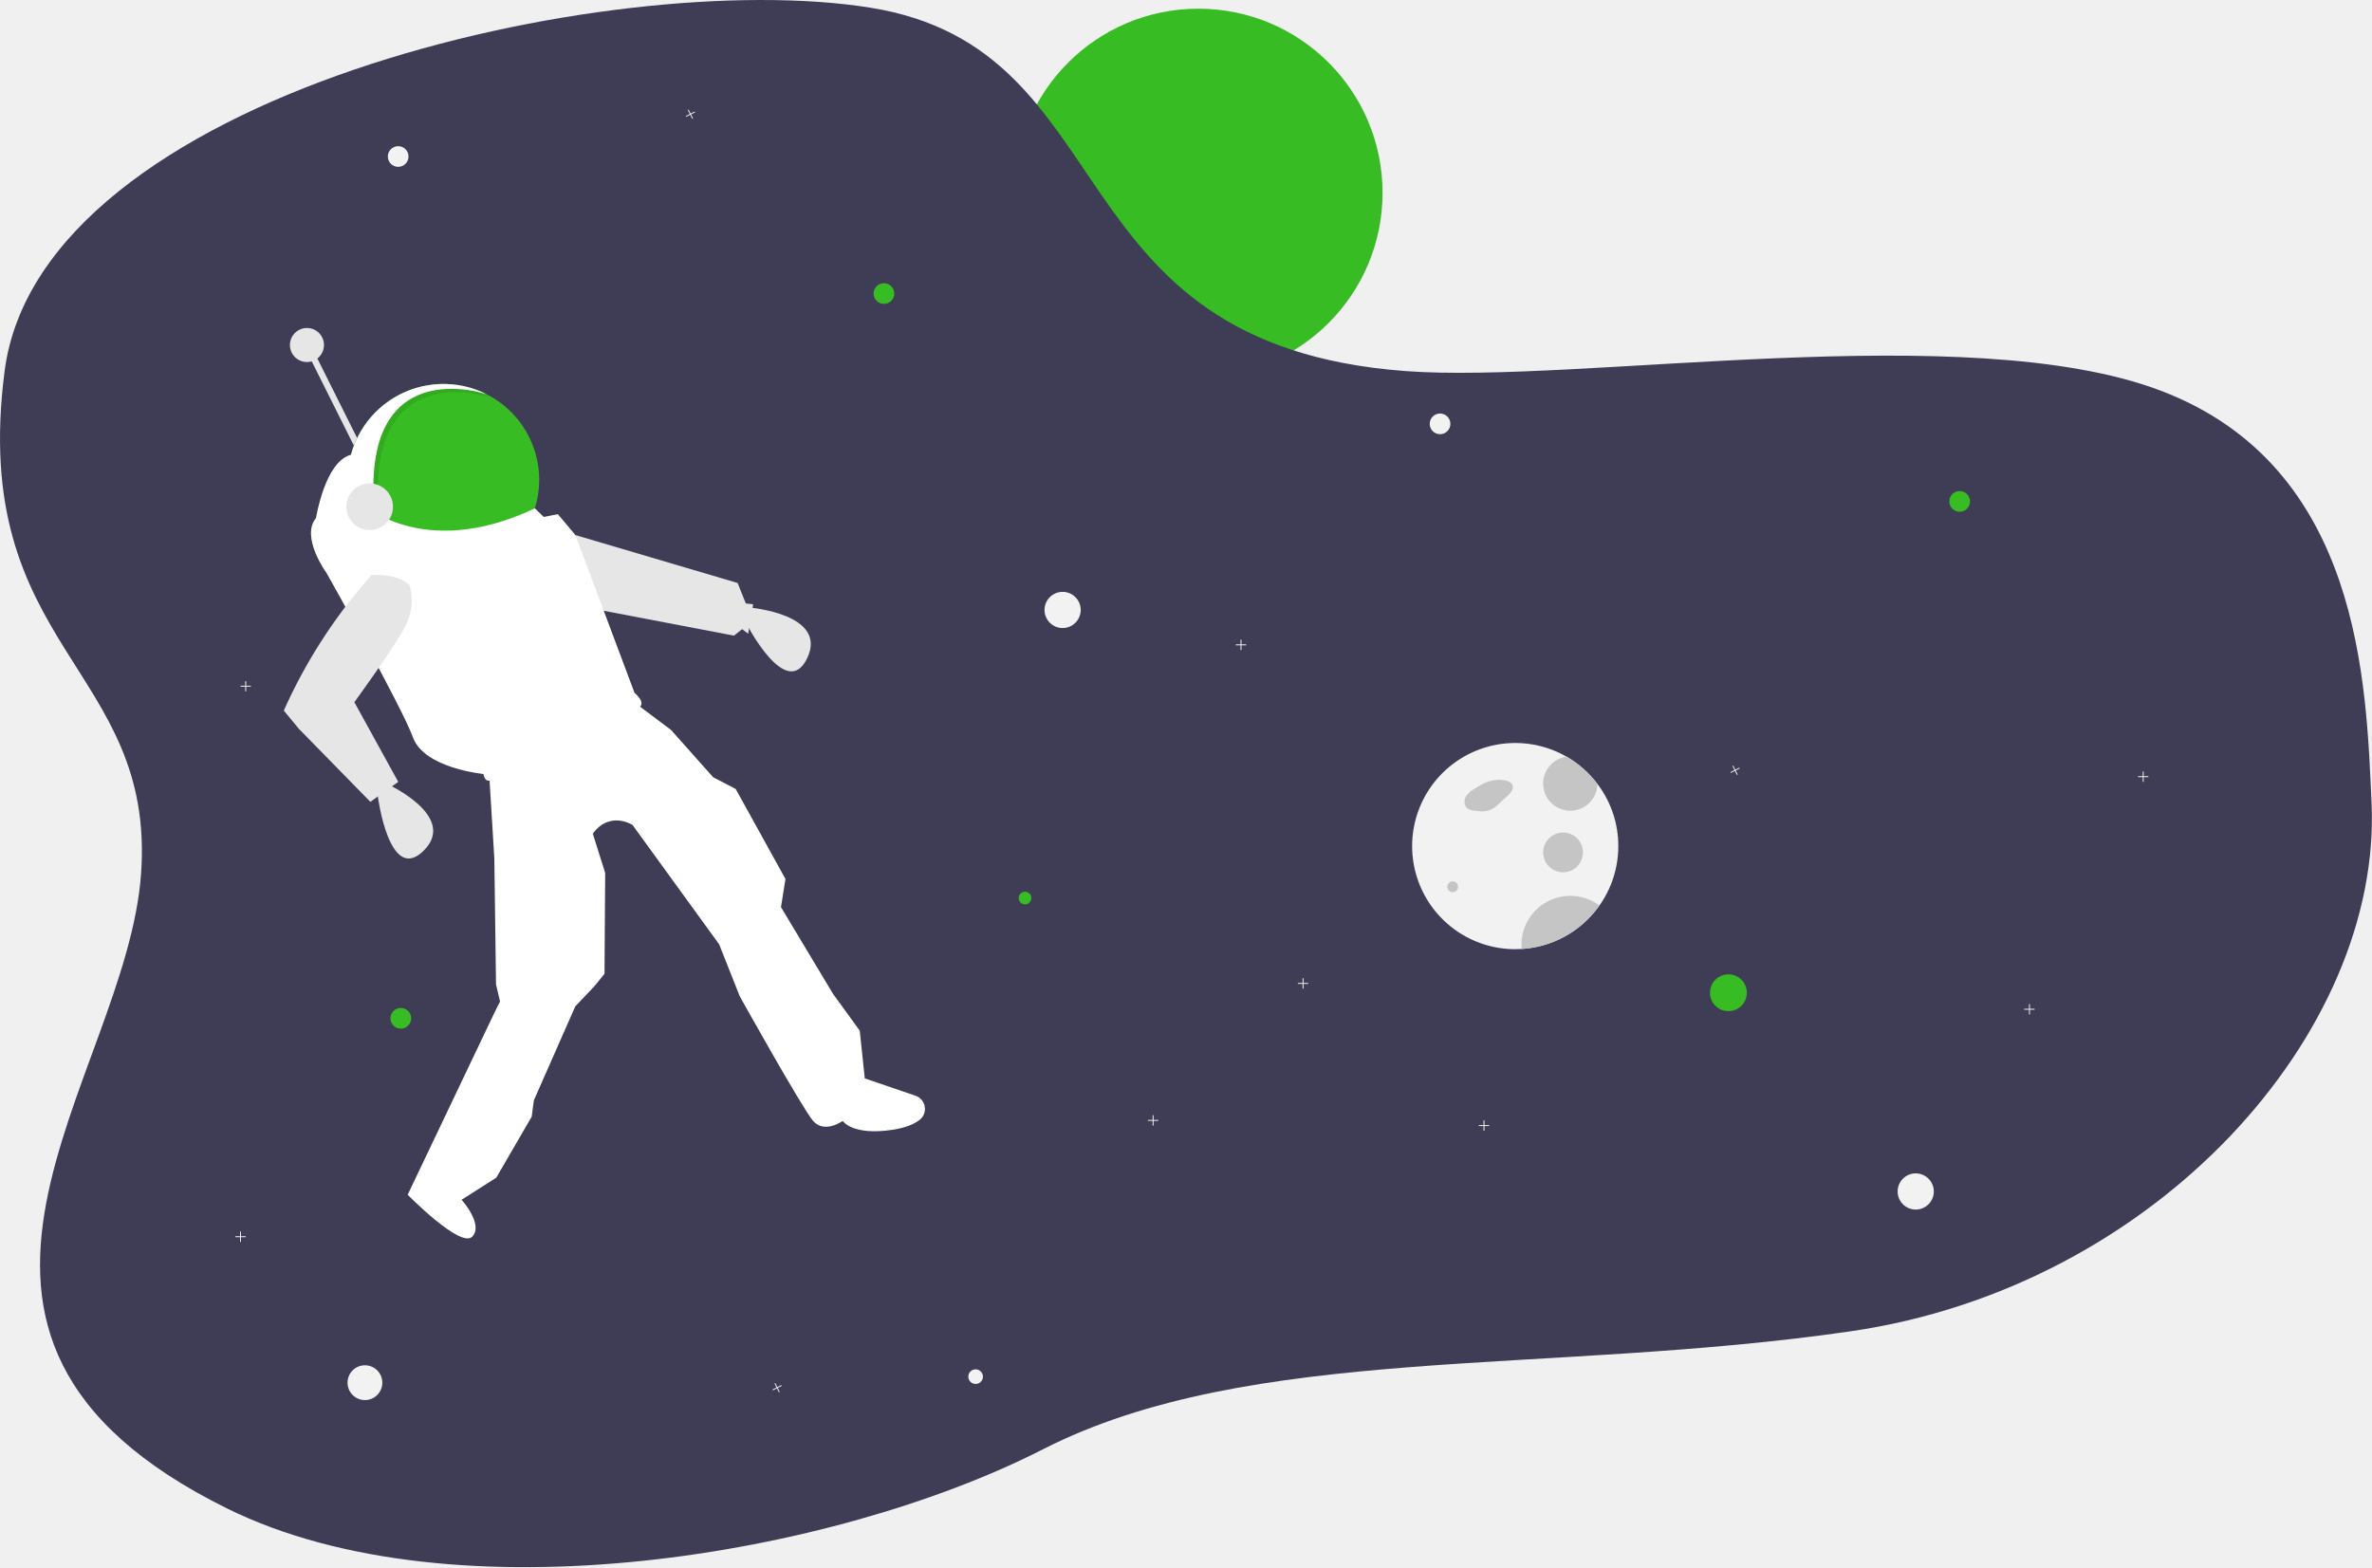
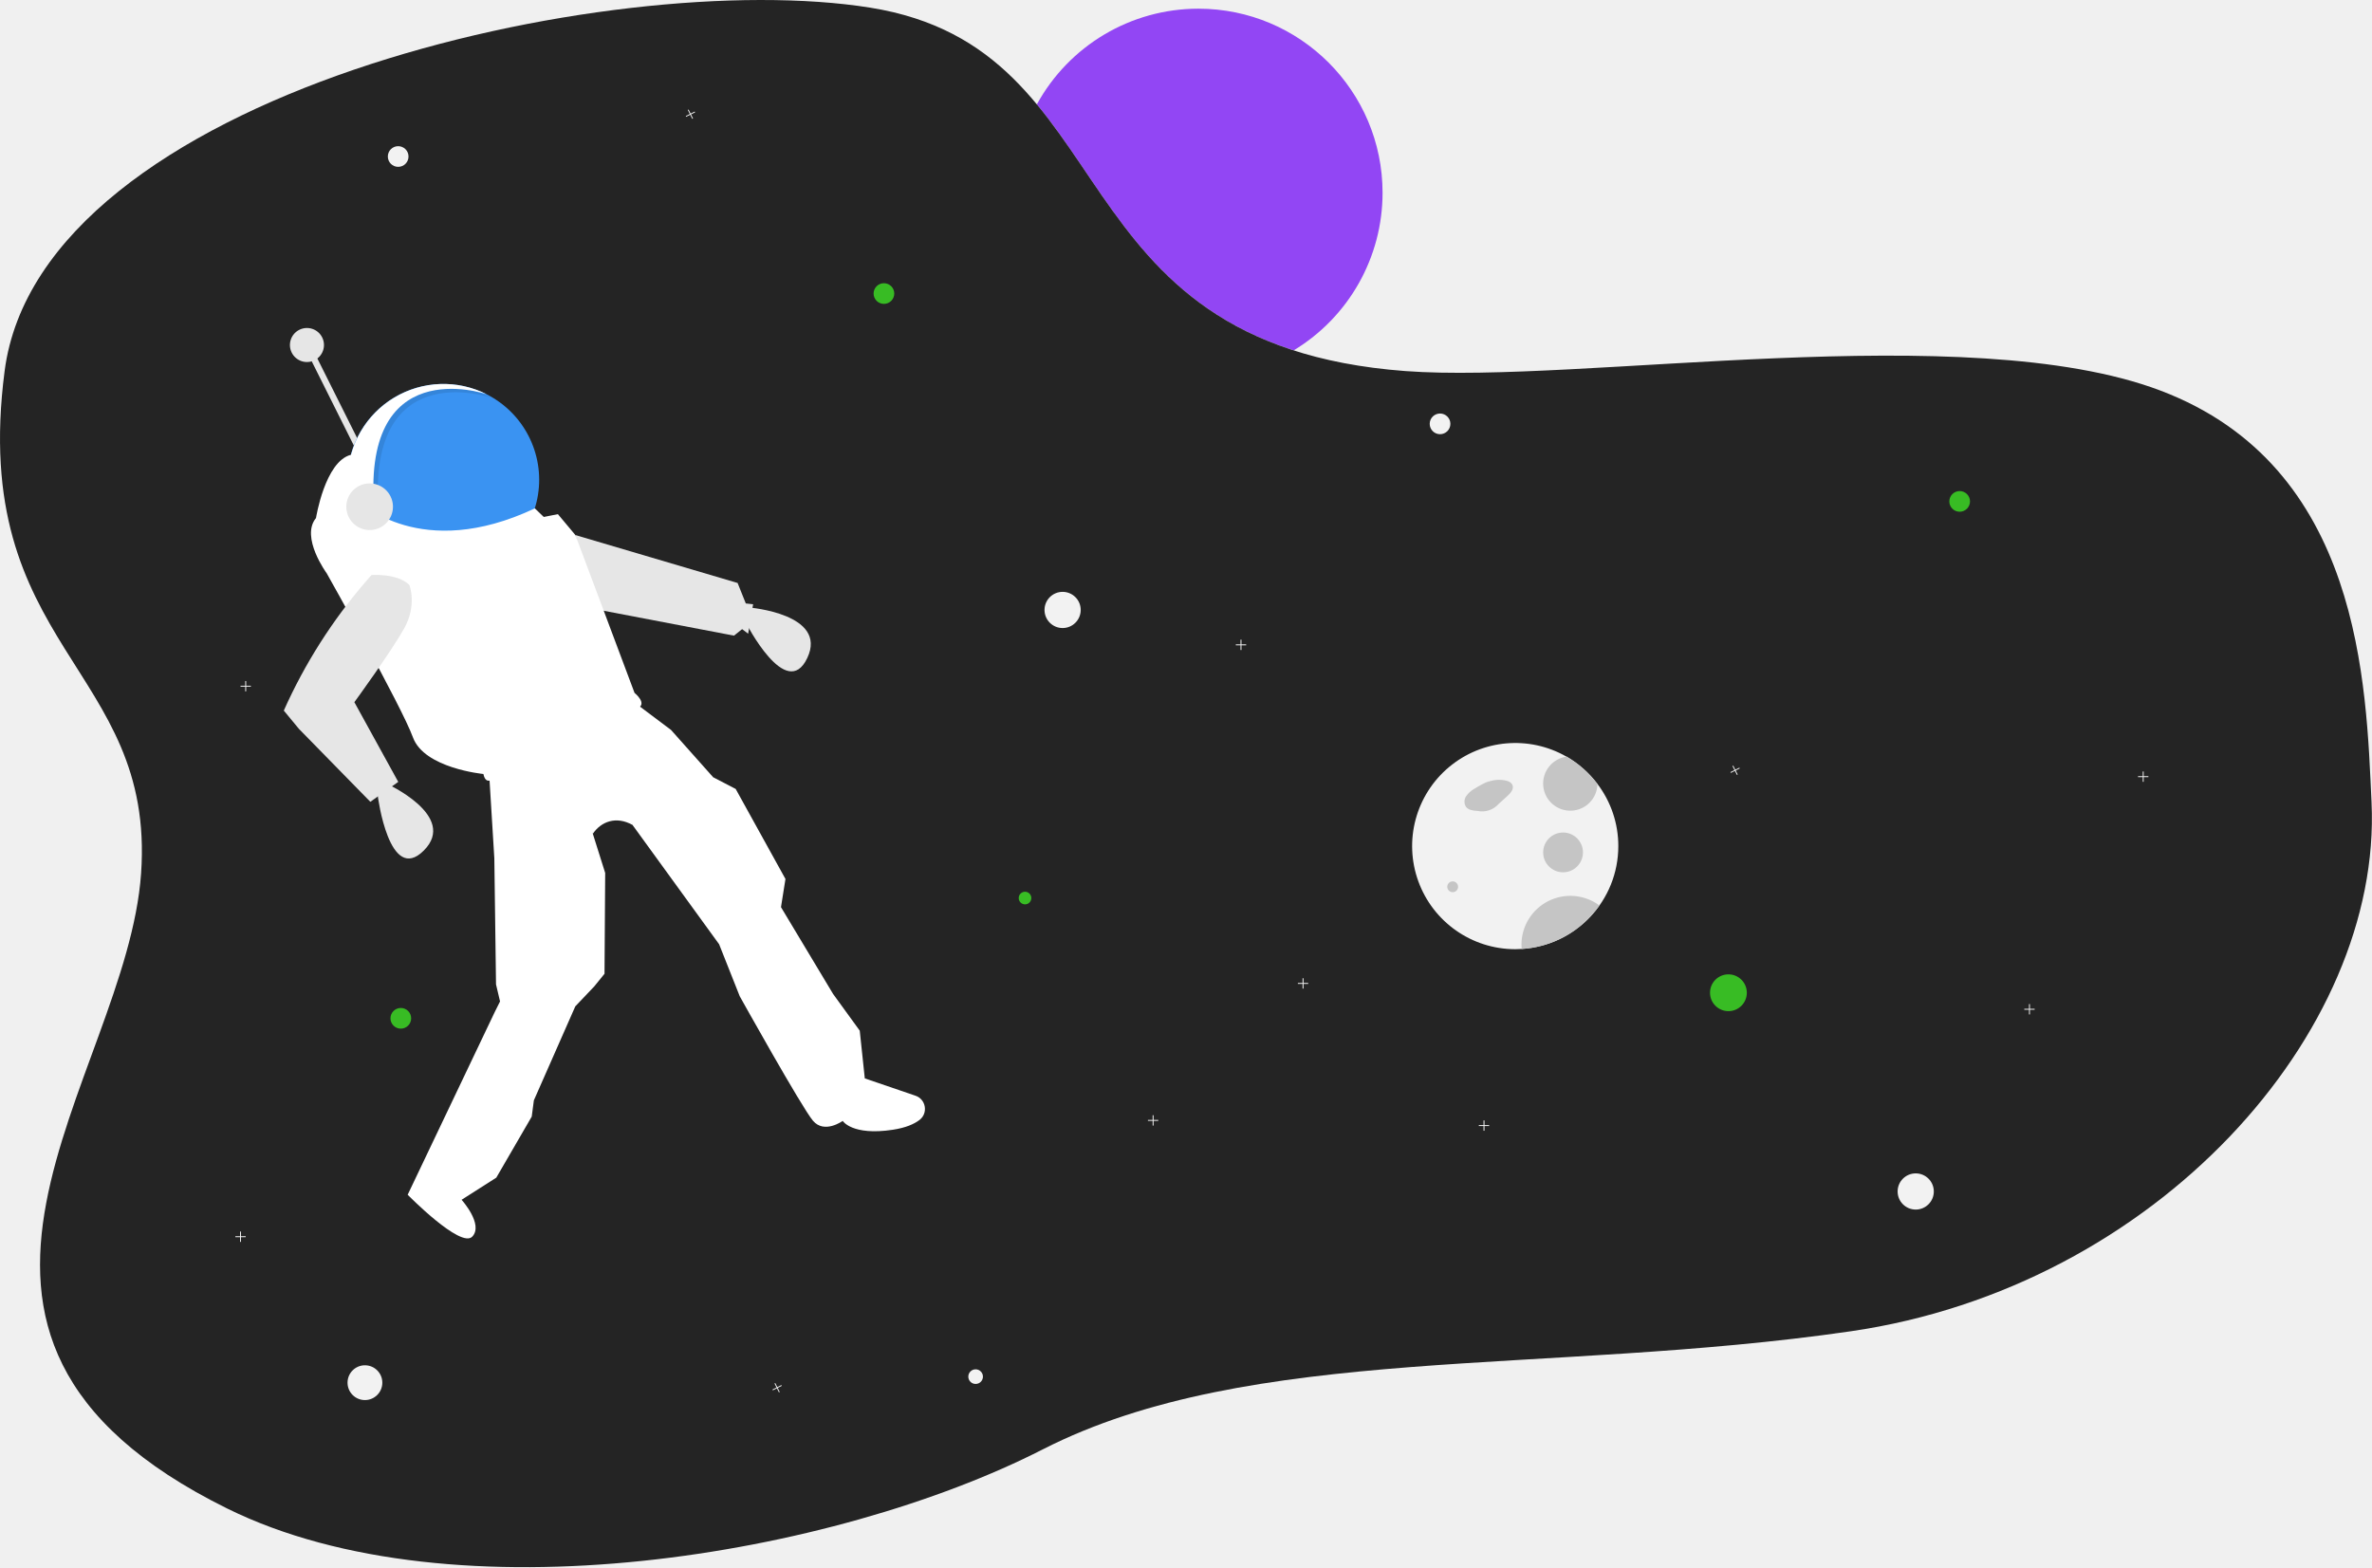
- <svg xmlns="http://www.w3.org/2000/svg" width="1081.6" height="714.77" data-name="Layer 1" version="1.1" viewBox="0 0 1081.6 714.77">
-   <circle cx="546.45" cy="87.939" r="83.979" fill="#38bc24" />
-   <path d="m103.64 688.04c103.55 51.121 276.78 21.56 371.77-26.951s229.29-33.688 368.5-53.901 242.39-136.1 237.48-241.21c-2.506-53.613-4.471-153.12-96.316-187.86-88.217-33.373-264.81-2.933-344.24-8.875-162.14-12.128-126.11-146.88-244.03-165.75-117.92-18.865-378.32 39.078-394.7 165.75-16.378 126.67 68.786 134.75 62.235 229.08-6.551 94.327-121.93 210.12 39.306 289.72z" fill="#3f3d56" fill-rule="evenodd" />
-   <g transform="matrix(-.99993 .011721 .011721 .99993 2121.8 -138.15)">
-     <rect transform="rotate(25.881)" x="1903.4" y="-621.29" width="2.874" height="58.063" fill="#e6e6e6" />
-     <g transform="rotate(52.114 1252 1646.5)" fill="#e6e6e6">
-       <path d="m585.3 445.98 5.174 8.623-1.725 2.874 12.073 6.324v-3.449l4.599-1.15 28.981-58.371-21.746-27.033z" />
-       <path transform="translate(-137,-75.5)" d="m728.05 532.41s-19.546 30.469 2.3 35.068 4.024-32.194 4.024-32.194z" />
+ <svg xmlns="http://www.w3.org/2000/svg" width="1081.6" height="714.77" data-name="Layer 1" version="1.1" viewBox="0 0 1081.6 714.77" id="svg116">
+   <defs id="defs120" />
+   <g id="layer2" style="display:none">
+     <rect style="display:inline;fill:#27262b;fill-opacity:1;stroke:none;stroke-width:0.4;stroke-linejoin:round" id="rect982" width="1081.6" height="714.77" x="0" y="0" />
+   </g>
+   <g id="layer1">
+     <path id="circle6" style="fill:#9246f4;fill-opacity:1;stroke:none" d="M 546.309 3.961 A 83.979 83.979 0 0 0 472.791 47.609 C 504.666 86.125 522.283 138.03 589.883 159.814 A 83.979 83.979 0 0 0 630.43 87.939 A 83.979 83.979 0 0 0 546.449 3.961 A 83.979 83.979 0 0 0 546.309 3.961 z " />
+     <path d="m103.64 688.04c103.55 51.121 276.78 21.56 371.77-26.951s229.29-33.688 368.5-53.901 242.39-136.1 237.48-241.21c-2.506-53.613-4.471-153.12-96.316-187.86-88.217-33.373-264.81-2.933-344.24-8.875-162.14-12.128-126.11-146.88-244.03-165.75-117.92-18.865-378.32 39.078-394.7 165.75-16.378 126.67 68.786 134.75 62.235 229.08-6.551 94.327-121.93 210.12 39.306 289.72z" fill="#3f3d56" fill-rule="evenodd" id="path8" style="fill:#000000;fill-opacity:0.85" />
+     <g transform="matrix(-0.99993,0.011721,0.011721,0.99993,2121.8,-138.15)" id="g48">
+       <rect transform="rotate(25.881)" x="1903.4" y="-621.29" width="2.874" height="58.063" fill="#e6e6e6" id="rect10" />
+       <g transform="rotate(52.114 1252 1646.5)" fill="#e6e6e6" id="g16">
+         <path d="m585.3 445.98 5.174 8.623-1.725 2.874 12.073 6.324v-3.449l4.599-1.15 28.981-58.371-21.746-27.033z" id="path12" />
+         <path transform="translate(-137,-75.5)" d="m728.05 532.41s-19.546 30.469 2.3 35.068 4.024-32.194 4.024-32.194z" id="path14" />
+       </g>
+       <path d="m1963 353.51a43.691 43.691 0 1 1-59.485-57.825l0.015-5e-3a43.687 43.687 0 0 1 59.469 57.83z" fill="#38bc24" id="path18" style="fill:#3a93f2;fill-opacity:1" />
+       <g transform="rotate(25.881 1240.7 3094.8)" opacity=".1" id="g22">
+         <path transform="translate(-137,-75.5)" d="m824.75 370.57-3.564 20.414c-26.784-69.527-69.389-26.818-70.124-26.071a43.691 43.691 0 0 1 73.689 5.657z" id="path20" />
+       </g>
+       <path d="m1967.3 332.93-12.118 16.811c6.251-74.245-50.723-54.417-51.711-54.066a43.691 43.691 0 0 1 63.829 37.255z" fill="#fff" id="path24" />
+       <path d="m1965.7 322.56-3.687 21.319s-27.451 28.099-79.889 4.101l-4.024 3.964-6.442-1.209-7.856 9.607-26.134 72.304s-6.366 5.218-0.942 7.21c0 0 39.658 5.183 64.12 29.831 0 0 4.952 5.597 6.161-0.845 0 0 26.963-2.893 31.935-17.094 4.973-14.201 38.44-75.279 38.44-75.279s11.886-16.597 4.584-25.252c0-6e-5 -4.388-25.773-16.266-28.66z" fill="#fff" id="path26" />
+       <g fill="#e6e6e6" id="g38">
+         <g transform="rotate(-19.089 1439.3 -3358.8)" id="g32">
+           <path transform="translate(-137,-75.5)" d="m807.3 504.92s-36.018 3.617-26.048 23.591 27.725-16.851 27.725-16.851z" id="path28" />
+           <path transform="translate(-137,-75.5)" d="m825.78 415.7s-6.324 7.473-4.024 19.546 10.923 39.092 10.923 39.092l-30.469 28.169 9.198 12.648 41.392-21.271 9.198-5.749a238.51 238.51 0 0 0-16.892-67.64l-1.504-3.645s-10.923-4.599-17.821-1.15z" id="path30" />
+         </g>
+         <circle transform="rotate(25.881)" cx="1912.3" cy="-542.82" r="10.635" id="circle34" />
+         <circle transform="rotate(25.881)" cx="1904.9" cy="-621.58" r="7.761" id="circle36" />
+       </g>
+       <g fill="#fff" id="g46">
+         <path d="m1839.8 435.45-18.586 14.312-18.956 21.798-10.202 5.455-22.216 41.326 2.192 12.822-23.292 39.86-11.959 16.891-2.048 21.795-23.016 8.166c-4.779 1.686-5.764 8.011-1.724 11.07 2.487 1.861 6.335 3.51 12.274 4.34 18.589 2.596 22.771-4.305 22.771-4.305s8.445 5.98 13.565-0.257c5.12-6.236 32.71-57.141 32.71-57.141l9.124-23.829 38.868-54.895 28.8-45.268z" id="path40" />
+         <path d="m1839.3 492.86c7.459-4.27 14.329-1.662 18.126 3.832l28.842-56.067-29.733-3.087z" fill-rule="evenodd" id="path42" />
+         <path d="m1898.9 569.29 4.215 8.196 40.666 82.841s-23.935 24.971-29.242 19.433c-5.307-5.537 4.684-16.846 4.684-16.846l-15.942-9.907-16.48-27.655-1.062-7.398-19.393-42.651zm3.571-61.923-0.093 57.5-4.782 21.362-31.249-10.926-8.791-9.038-4.704-5.663-0.845-45.983 5.42-17.924 1.45-14.976 8.774-23.161c10.154-14.773 23.737-8.872 37.37-2.671z" id="path44" />
+       </g>
    </g>
-     <path d="m1963 353.51a43.691 43.691 0 1 1-59.485-57.825l0.015-5e-3a43.687 43.687 0 0 1 59.469 57.83z" fill="#38bc24" />
-     <g transform="rotate(25.881 1240.7 3094.8)" opacity=".1">
-       <path transform="translate(-137,-75.5)" d="m824.75 370.57-3.564 20.414c-26.784-69.527-69.389-26.818-70.124-26.071a43.691 43.691 0 0 1 73.689 5.657z" />
+     <g transform="matrix(1.1788,0,0,1.1788,1.2289,-121.42)" stroke-width=".848" id="g108">
+       <g stroke-width=".848" id="g60">
+         <g fill="#f2f2f2" id="g54">
+           <circle cx="740" cy="564" r="7" id="circle50" />
+           <circle cx="410" cy="339" r="7" id="circle52" />
+         </g>
+         <circle cx="757" cy="297" r="4" fill="#38bc24" id="circle56" style="fill:#38bc24;fill-opacity:1" />
+         <circle cx="154" cy="497" r="4" fill="#38bc24" id="circle58" style="fill:#38bc24;fill-opacity:1" />
+       </g>
+       <g fill="#f2f2f2" id="g98">
+         <g stroke-width=".848" id="g80">
+           <polygon points="92.178 583.5 92.178 581.68 94 581.68 94 581.32 92.178 581.32 92.178 579.5 91.822 579.5 91.822 581.32 90 581.32 90 581.68 91.822 581.68 91.822 583.5" id="polygon62" />
+           <polygon points="828.18 405.5 828.18 403.68 830 403.68 830 403.32 828.18 403.32 828.18 401.5 827.82 401.5 827.82 403.32 826 403.32 826 403.68 827.82 403.68 827.82 405.5" id="polygon64" />
+           <polygon points="503.18 485.5 503.18 483.68 505 483.68 505 483.32 503.18 483.32 503.18 481.5 502.82 481.5 502.82 483.32 501 483.32 501 483.68 502.82 483.68 502.82 485.5" id="polygon66" />
+           <polygon points="784.18 495.5 784.18 493.68 786 493.68 786 493.32 784.18 493.32 784.18 491.5 783.82 491.5 783.82 493.32 782 493.32 782 493.68 783.82 493.68 783.82 495.5" id="polygon68" />
+           <polygon points="445.18 538.5 445.18 536.68 447 536.68 447 536.32 445.18 536.32 445.18 534.5 444.82 534.5 444.82 536.32 443 536.32 443 536.68 444.82 536.68 444.82 538.5" id="polygon70" />
+           <polygon points="573.18 540.5 573.18 538.68 575 538.68 575 538.32 573.18 538.32 573.18 536.5 572.82 536.5 572.82 538.32 571 538.32 571 538.68 572.82 538.68 572.82 540.5" id="polygon72" />
+           <polygon points="94.178 370.5 94.178 368.68 96 368.68 96 368.32 94.178 368.32 94.178 366.5 93.822 366.5 93.822 368.32 92 368.32 92 368.68 93.822 368.68 93.822 370.5" id="polygon74" />
+           <polygon points="479.18 354.5 479.18 352.68 481 352.68 481 352.32 479.18 352.32 479.18 350.5 478.82 350.5 478.82 352.32 477 352.32 477 352.68 478.82 352.68 478.82 354.5" id="polygon76" />
+           <circle cx="556" cy="267" r="4" id="circle78" />
+         </g>
+         <g stroke-width=".748" id="g88">
+           <polygon transform="matrix(-.86012 .42983 .42983 .86012 1066.1 -262.82)" points="677.18 435.5 677.18 433.68 679 433.68 679 433.32 677.18 433.32 677.18 431.5 676.82 431.5 676.82 433.32 675 433.32 675 433.68 676.82 433.68 676.82 435.5" id="polygon82" />
+           <polygon transform="matrix(-.86012 .42983 .42983 .86012 662 -516.67)" points="677.18 433.32 677.18 431.5 676.82 431.5 676.82 433.32 675 433.32 675 433.68 676.82 433.68 676.82 435.5 677.18 435.5 677.18 433.68 679 433.68 679 433.32" id="polygon84" />
+           <polygon transform="matrix(-.86012 .42983 .42983 .86012 695.53 -23.932)" points="677.18 433.32 677.18 431.5 676.82 431.5 676.82 433.32 675 433.32 675 433.68 676.82 433.68 676.82 435.5 677.18 435.5 677.18 433.68 679 433.68 679 433.32" id="polygon86" />
+         </g>
+         <g stroke-width=".848" id="g96">
+           <circle cx="152.98" cy="163.56" r="4" id="circle90" />
+           <circle cx="376.35" cy="635.64" r="2.83" id="circle92" />
+           <circle cx="140.12" cy="637.98" r="6.729" id="circle94" />
+         </g>
+       </g>
+       <g fill="#38bc24" stroke-width=".848" id="g106">
+         <circle cx="340.88" cy="216.58" r="4" id="circle100" style="fill:#38bc24;fill-opacity:1" />
+         <circle cx="667.55" cy="487.11" r="7.119" id="circle102" />
+         <circle cx="395.46" cy="450.47" r="2.441" id="circle104" />
+       </g>
    </g>
-     <path d="m1967.3 332.93-12.118 16.811c6.251-74.245-50.723-54.417-51.711-54.066a43.691 43.691 0 0 1 63.829 37.255z" fill="#fff" />
-     <path d="m1965.7 322.56-3.687 21.319s-27.451 28.099-79.889 4.101l-4.024 3.964-6.442-1.209-7.856 9.607-26.134 72.304s-6.366 5.218-0.942 7.21c0 0 39.658 5.183 64.12 29.831 0 0 4.952 5.597 6.161-0.845 0 0 26.963-2.893 31.935-17.094 4.973-14.201 38.44-75.279 38.44-75.279s11.886-16.597 4.584-25.252c0-6e-5 -4.388-25.773-16.266-28.66z" fill="#fff" />
-     <g fill="#e6e6e6">
-       <g transform="rotate(-19.089 1439.3 -3358.8)">
-         <path transform="translate(-137,-75.5)" d="m807.3 504.92s-36.018 3.617-26.048 23.591 27.725-16.851 27.725-16.851z" />
-         <path transform="translate(-137,-75.5)" d="m825.78 415.7s-6.324 7.473-4.024 19.546 10.923 39.092 10.923 39.092l-30.469 28.169 9.198 12.648 41.392-21.271 9.198-5.749a238.51 238.51 0 0 0-16.892-67.64l-1.504-3.645s-10.923-4.599-17.821-1.15z" />
-       </g>
-       <circle transform="rotate(25.881)" cx="1912.3" cy="-542.82" r="10.635" />
-       <circle transform="rotate(25.881)" cx="1904.9" cy="-621.58" r="7.761" />
-     </g>
-     <g fill="#fff">
-       <path d="m1839.8 435.45-18.586 14.312-18.956 21.798-10.202 5.455-22.216 41.326 2.192 12.822-23.292 39.86-11.959 16.891-2.048 21.795-23.016 8.166c-4.779 1.686-5.764 8.011-1.724 11.07 2.487 1.861 6.335 3.51 12.274 4.34 18.589 2.596 22.771-4.305 22.771-4.305s8.445 5.98 13.565-0.257c5.12-6.236 32.71-57.141 32.71-57.141l9.124-23.829 38.868-54.895 28.8-45.268z" />
-       <path d="m1839.3 492.86c7.459-4.27 14.329-1.662 18.126 3.832l28.842-56.067-29.733-3.087z" fill-rule="evenodd" />
-       <path d="m1898.9 569.29 4.215 8.196 40.666 82.841s-23.935 24.971-29.242 19.433c-5.307-5.537 4.684-16.846 4.684-16.846l-15.942-9.907-16.48-27.655-1.062-7.398-19.393-42.651zm3.571-61.923-0.093 57.5-4.782 21.362-31.249-10.926-8.791-9.038-4.704-5.663-0.845-45.983 5.42-17.924 1.45-14.976 8.774-23.161c10.154-14.773 23.737-8.872 37.37-2.671z" />
+     <g transform="matrix(1.1328,0,0,1.1328,-1452,-56.741)" stroke-width=".883" id="g114">
+       <path d="m1933.2 390.74a41.51 41.51 0 0 1-38.88 41.43c-0.87 0.06-1.75 0.09-2.63 0.09a41.51 41.51 0 1 1 20.76-77.47 41.9 41.9 0 0 1 12.37 10.95 41.3 41.3 0 0 1 8.38 25z" fill="#f2f2f2" id="path110" />
+       <path d="m1925.6 414.65a41.41 41.41 0 0 1-31.31 17.52c-0.05-0.57-0.08-1.15-0.08-1.73a19.67 19.67 0 0 1 31.39-15.79zm-0.8-48.92a10.93 10.93 0 1 1-12.37-11 41.9 41.9 0 0 1 12.37 11zm-5.83 27.56a8.01 8.01 0 0 1-8.01 8.01 8.01 8.01 0 0 1-8.01-8.01 8.01 8.01 0 0 1 8.01-8.01 8.01 8.01 0 0 1 8.01 8.01zm-50.26 13.84a2.18 2.18 0 0 1-2.18 2.18 2.18 2.18 0 0 1-2.18-2.18 2.18 2.18 0 0 1 2.18-2.18 2.18 2.18 0 0 1 2.18 2.18zm12.73-42.72a45.19 45.19 0 0 0-6.19 3.26 9.8 9.8 0 0 0-3.31 3 3.9 3.9 0 0 0-0.08 4.23c1 1.38 3 1.6 4.67 1.69a8.86 8.86 0 0 0 8.48-2.8l3.57-3.24c1.24-1.12 2.6-2.67 2.06-4.25-0.41-1.21-1.77-1.8-3-2a12.59 12.59 0 0 0-8.93 1.57" fill="#c5c5c5" id="path112" />
    </g>
  </g>
-   <g transform="matrix(1.1788 0 0 1.1788 1.2289 -121.42)" stroke-width=".848">
-     <g stroke-width=".848">
-       <g fill="#f2f2f2">
-         <circle cx="740" cy="564" r="7" />
-         <circle cx="410" cy="339" r="7" />
-       </g>
-       <circle cx="757" cy="297" r="4" fill="#38bc24" />
-       <circle cx="154" cy="497" r="4" fill="#38bc24" />
-     </g>
-     <g fill="#f2f2f2">
-       <g stroke-width=".848">
-         <polygon points="92.178 583.5 92.178 581.68 94 581.68 94 581.32 92.178 581.32 92.178 579.5 91.822 579.5 91.822 581.32 90 581.32 90 581.68 91.822 581.68 91.822 583.5" />
-         <polygon points="828.18 405.5 828.18 403.68 830 403.68 830 403.32 828.18 403.32 828.18 401.5 827.82 401.5 827.82 403.32 826 403.32 826 403.68 827.82 403.68 827.82 405.5" />
-         <polygon points="503.18 485.5 503.18 483.68 505 483.68 505 483.32 503.18 483.32 503.18 481.5 502.82 481.5 502.82 483.32 501 483.32 501 483.68 502.82 483.68 502.82 485.5" />
-         <polygon points="784.18 495.5 784.18 493.68 786 493.68 786 493.32 784.18 493.32 784.18 491.5 783.82 491.5 783.82 493.32 782 493.32 782 493.68 783.82 493.68 783.82 495.5" />
-         <polygon points="445.18 538.5 445.18 536.68 447 536.68 447 536.32 445.18 536.32 445.18 534.5 444.82 534.5 444.82 536.32 443 536.32 443 536.68 444.82 536.68 444.82 538.5" />
-         <polygon points="573.18 540.5 573.18 538.68 575 538.68 575 538.32 573.18 538.32 573.18 536.5 572.82 536.5 572.82 538.32 571 538.32 571 538.68 572.82 538.68 572.82 540.5" />
-         <polygon points="94.178 370.5 94.178 368.68 96 368.68 96 368.32 94.178 368.32 94.178 366.5 93.822 366.5 93.822 368.32 92 368.32 92 368.68 93.822 368.68 93.822 370.5" />
-         <polygon points="479.18 354.5 479.18 352.68 481 352.68 481 352.32 479.18 352.32 479.18 350.5 478.82 350.5 478.82 352.32 477 352.32 477 352.68 478.82 352.68 478.82 354.5" />
-         <circle cx="556" cy="267" r="4" />
-       </g>
-       <g stroke-width=".748">
-         <polygon transform="matrix(-.86012 .42983 .42983 .86012 1066.1 -262.82)" points="677.18 435.5 677.18 433.68 679 433.68 679 433.32 677.18 433.32 677.18 431.5 676.82 431.5 676.82 433.32 675 433.32 675 433.68 676.82 433.68 676.82 435.5" />
-         <polygon transform="matrix(-.86012 .42983 .42983 .86012 662 -516.67)" points="677.18 433.32 677.18 431.5 676.82 431.5 676.82 433.32 675 433.32 675 433.68 676.82 433.68 676.82 435.5 677.18 435.5 677.18 433.68 679 433.68 679 433.32" />
-         <polygon transform="matrix(-.86012 .42983 .42983 .86012 695.53 -23.932)" points="677.18 433.32 677.18 431.5 676.82 431.5 676.82 433.32 675 433.32 675 433.68 676.82 433.68 676.82 435.5 677.18 435.5 677.18 433.68 679 433.68 679 433.32" />
-       </g>
-       <g stroke-width=".848">
-         <circle cx="152.98" cy="163.56" r="4" />
-         <circle cx="376.35" cy="635.64" r="2.83" />
-         <circle cx="140.12" cy="637.98" r="6.729" />
-       </g>
-     </g>
-     <g fill="#38bc24" stroke-width=".848">
-       <circle cx="340.88" cy="216.58" r="4" />
-       <circle cx="667.55" cy="487.11" r="7.119" />
-       <circle cx="395.46" cy="450.47" r="2.441" />
-     </g>
-   </g>
-   <g transform="matrix(1.1328 0 0 1.1328 -1452 -56.741)" stroke-width=".883">
-     <path d="m1933.2 390.74a41.51 41.51 0 0 1-38.88 41.43c-0.87 0.06-1.75 0.09-2.63 0.09a41.51 41.51 0 1 1 20.76-77.47 41.9 41.9 0 0 1 12.37 10.95 41.3 41.3 0 0 1 8.38 25z" fill="#f2f2f2" />
-     <path d="m1925.6 414.65a41.41 41.41 0 0 1-31.31 17.52c-0.05-0.57-0.08-1.15-0.08-1.73a19.67 19.67 0 0 1 31.39-15.79zm-0.8-48.92a10.93 10.93 0 1 1-12.37-11 41.9 41.9 0 0 1 12.37 11zm-5.83 27.56a8.01 8.01 0 0 1-8.01 8.01 8.01 8.01 0 0 1-8.01-8.01 8.01 8.01 0 0 1 8.01-8.01 8.01 8.01 0 0 1 8.01 8.01zm-50.26 13.84a2.18 2.18 0 0 1-2.18 2.18 2.18 2.18 0 0 1-2.18-2.18 2.18 2.18 0 0 1 2.18-2.18 2.18 2.18 0 0 1 2.18 2.18zm12.73-42.72a45.19 45.19 0 0 0-6.19 3.26 9.8 9.8 0 0 0-3.31 3 3.9 3.9 0 0 0-0.08 4.23c1 1.38 3 1.6 4.67 1.69a8.86 8.86 0 0 0 8.48-2.8l3.57-3.24c1.24-1.12 2.6-2.67 2.06-4.25-0.41-1.21-1.77-1.8-3-2a12.59 12.59 0 0 0-8.93 1.57" fill="#c5c5c5" />
-   </g>
</svg>
